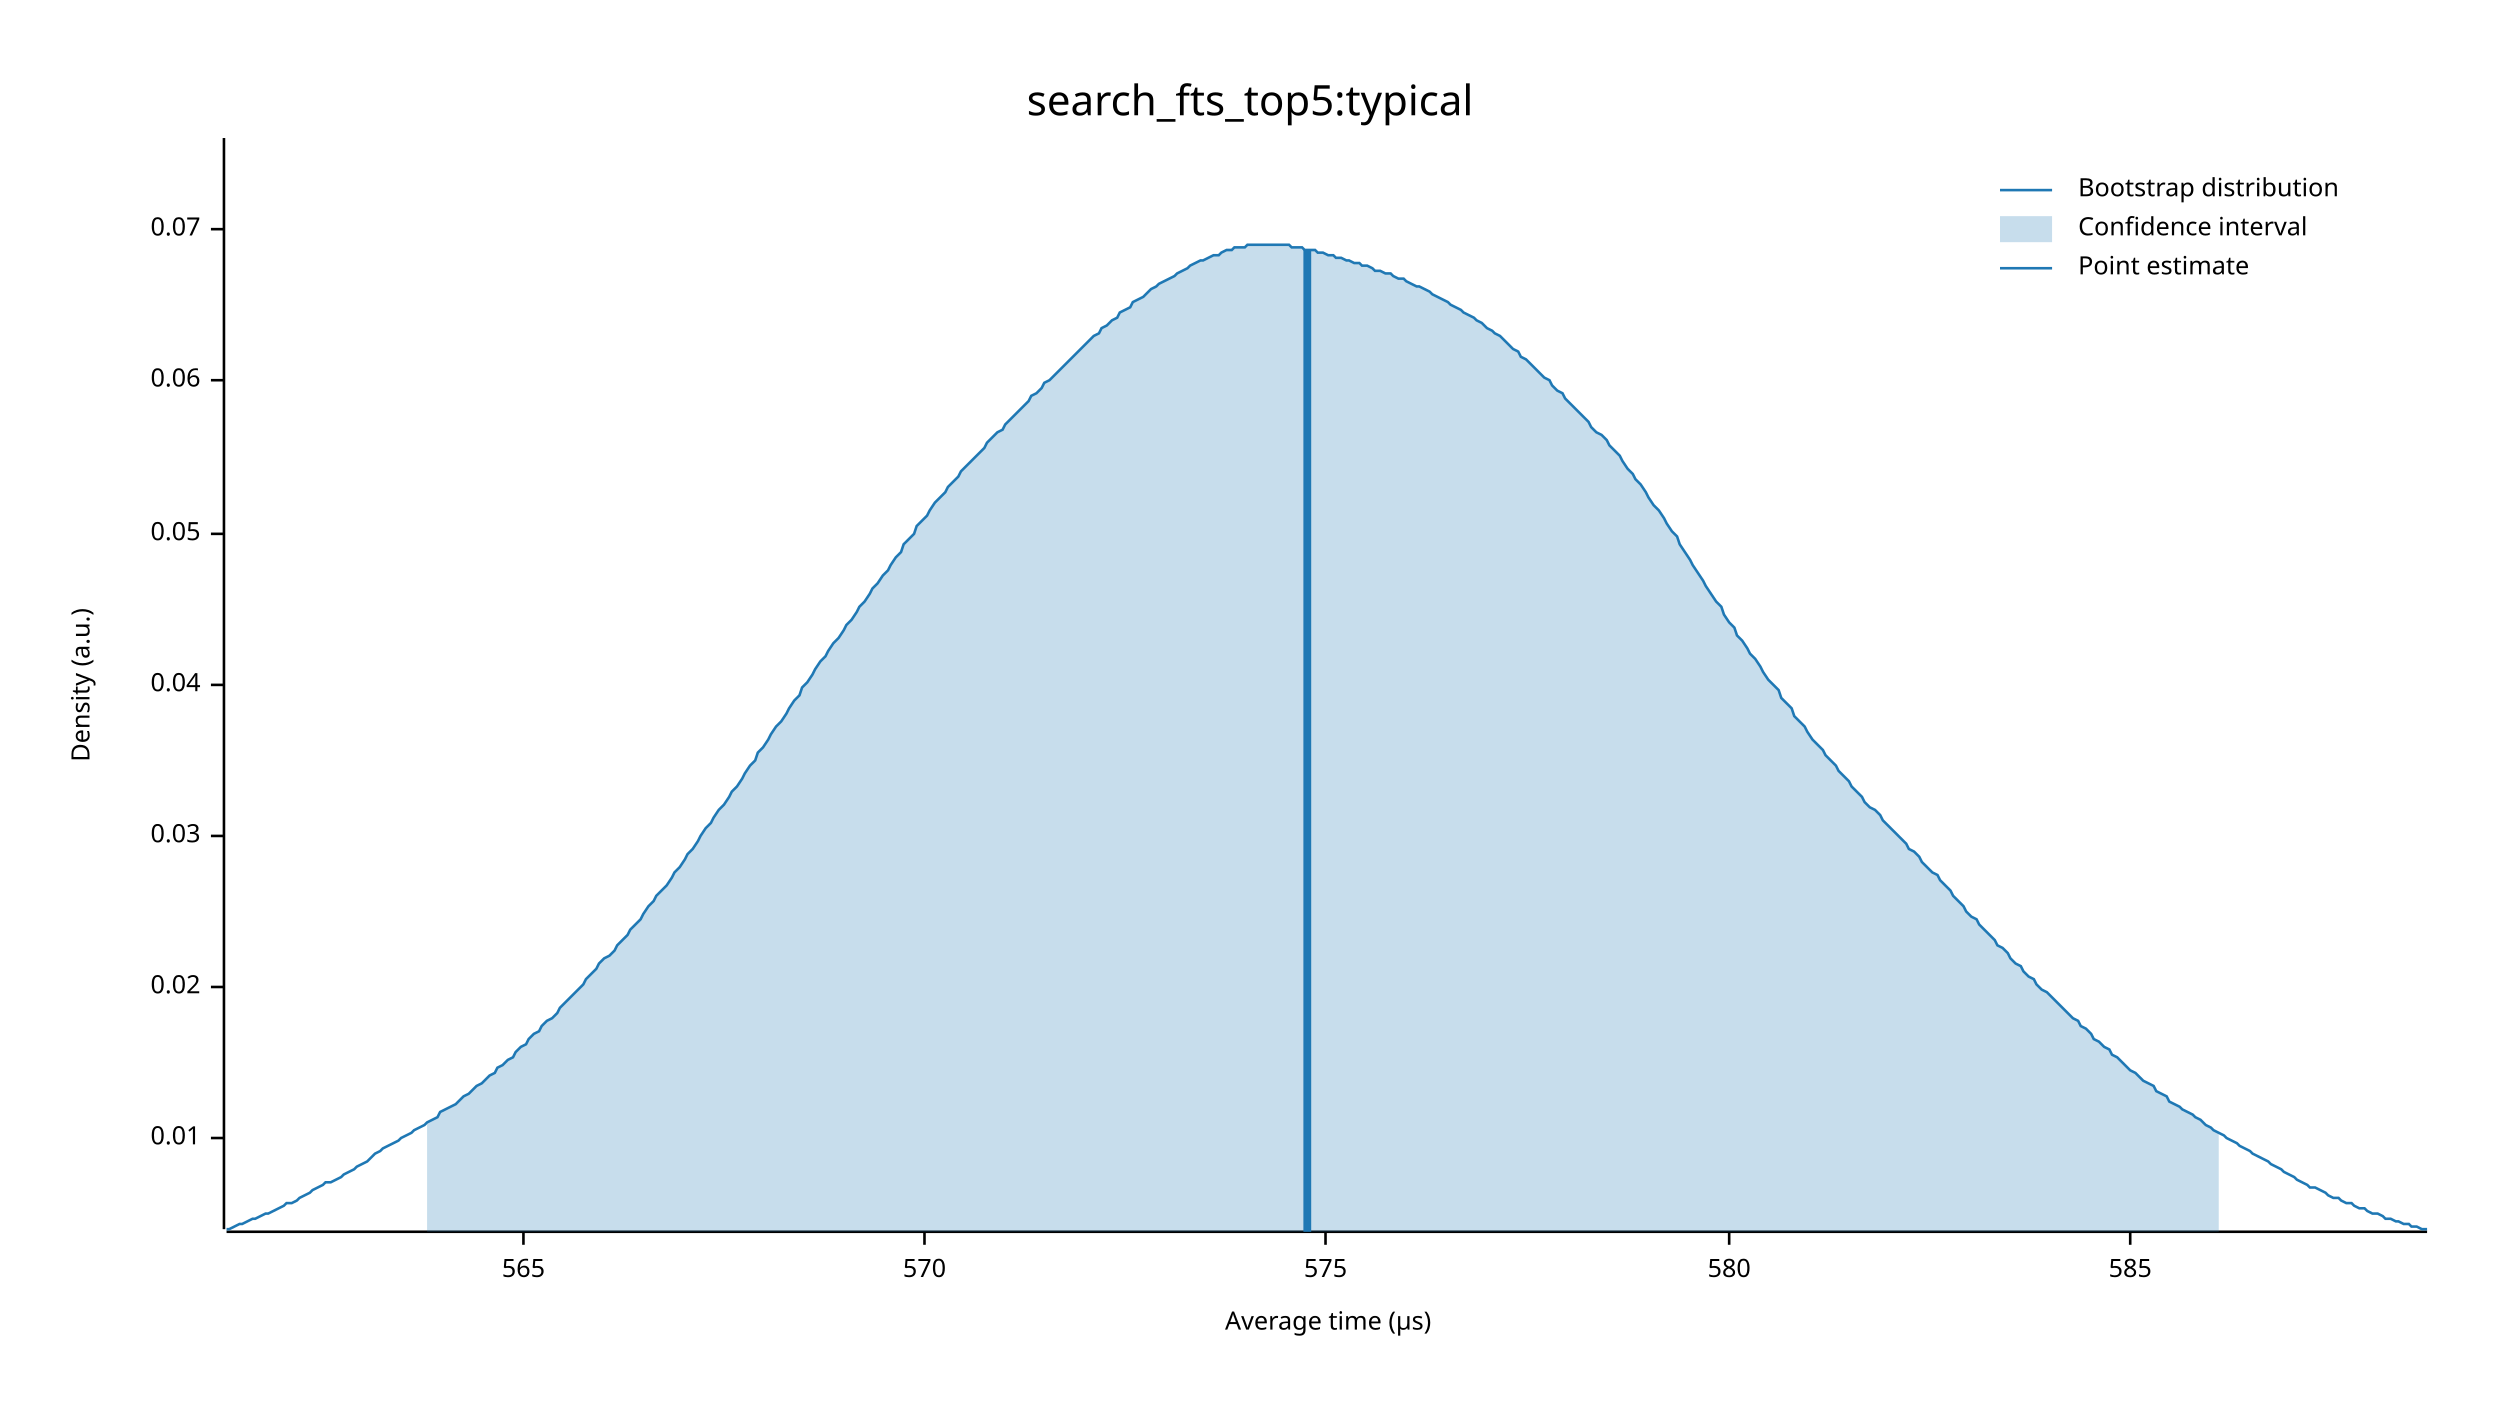
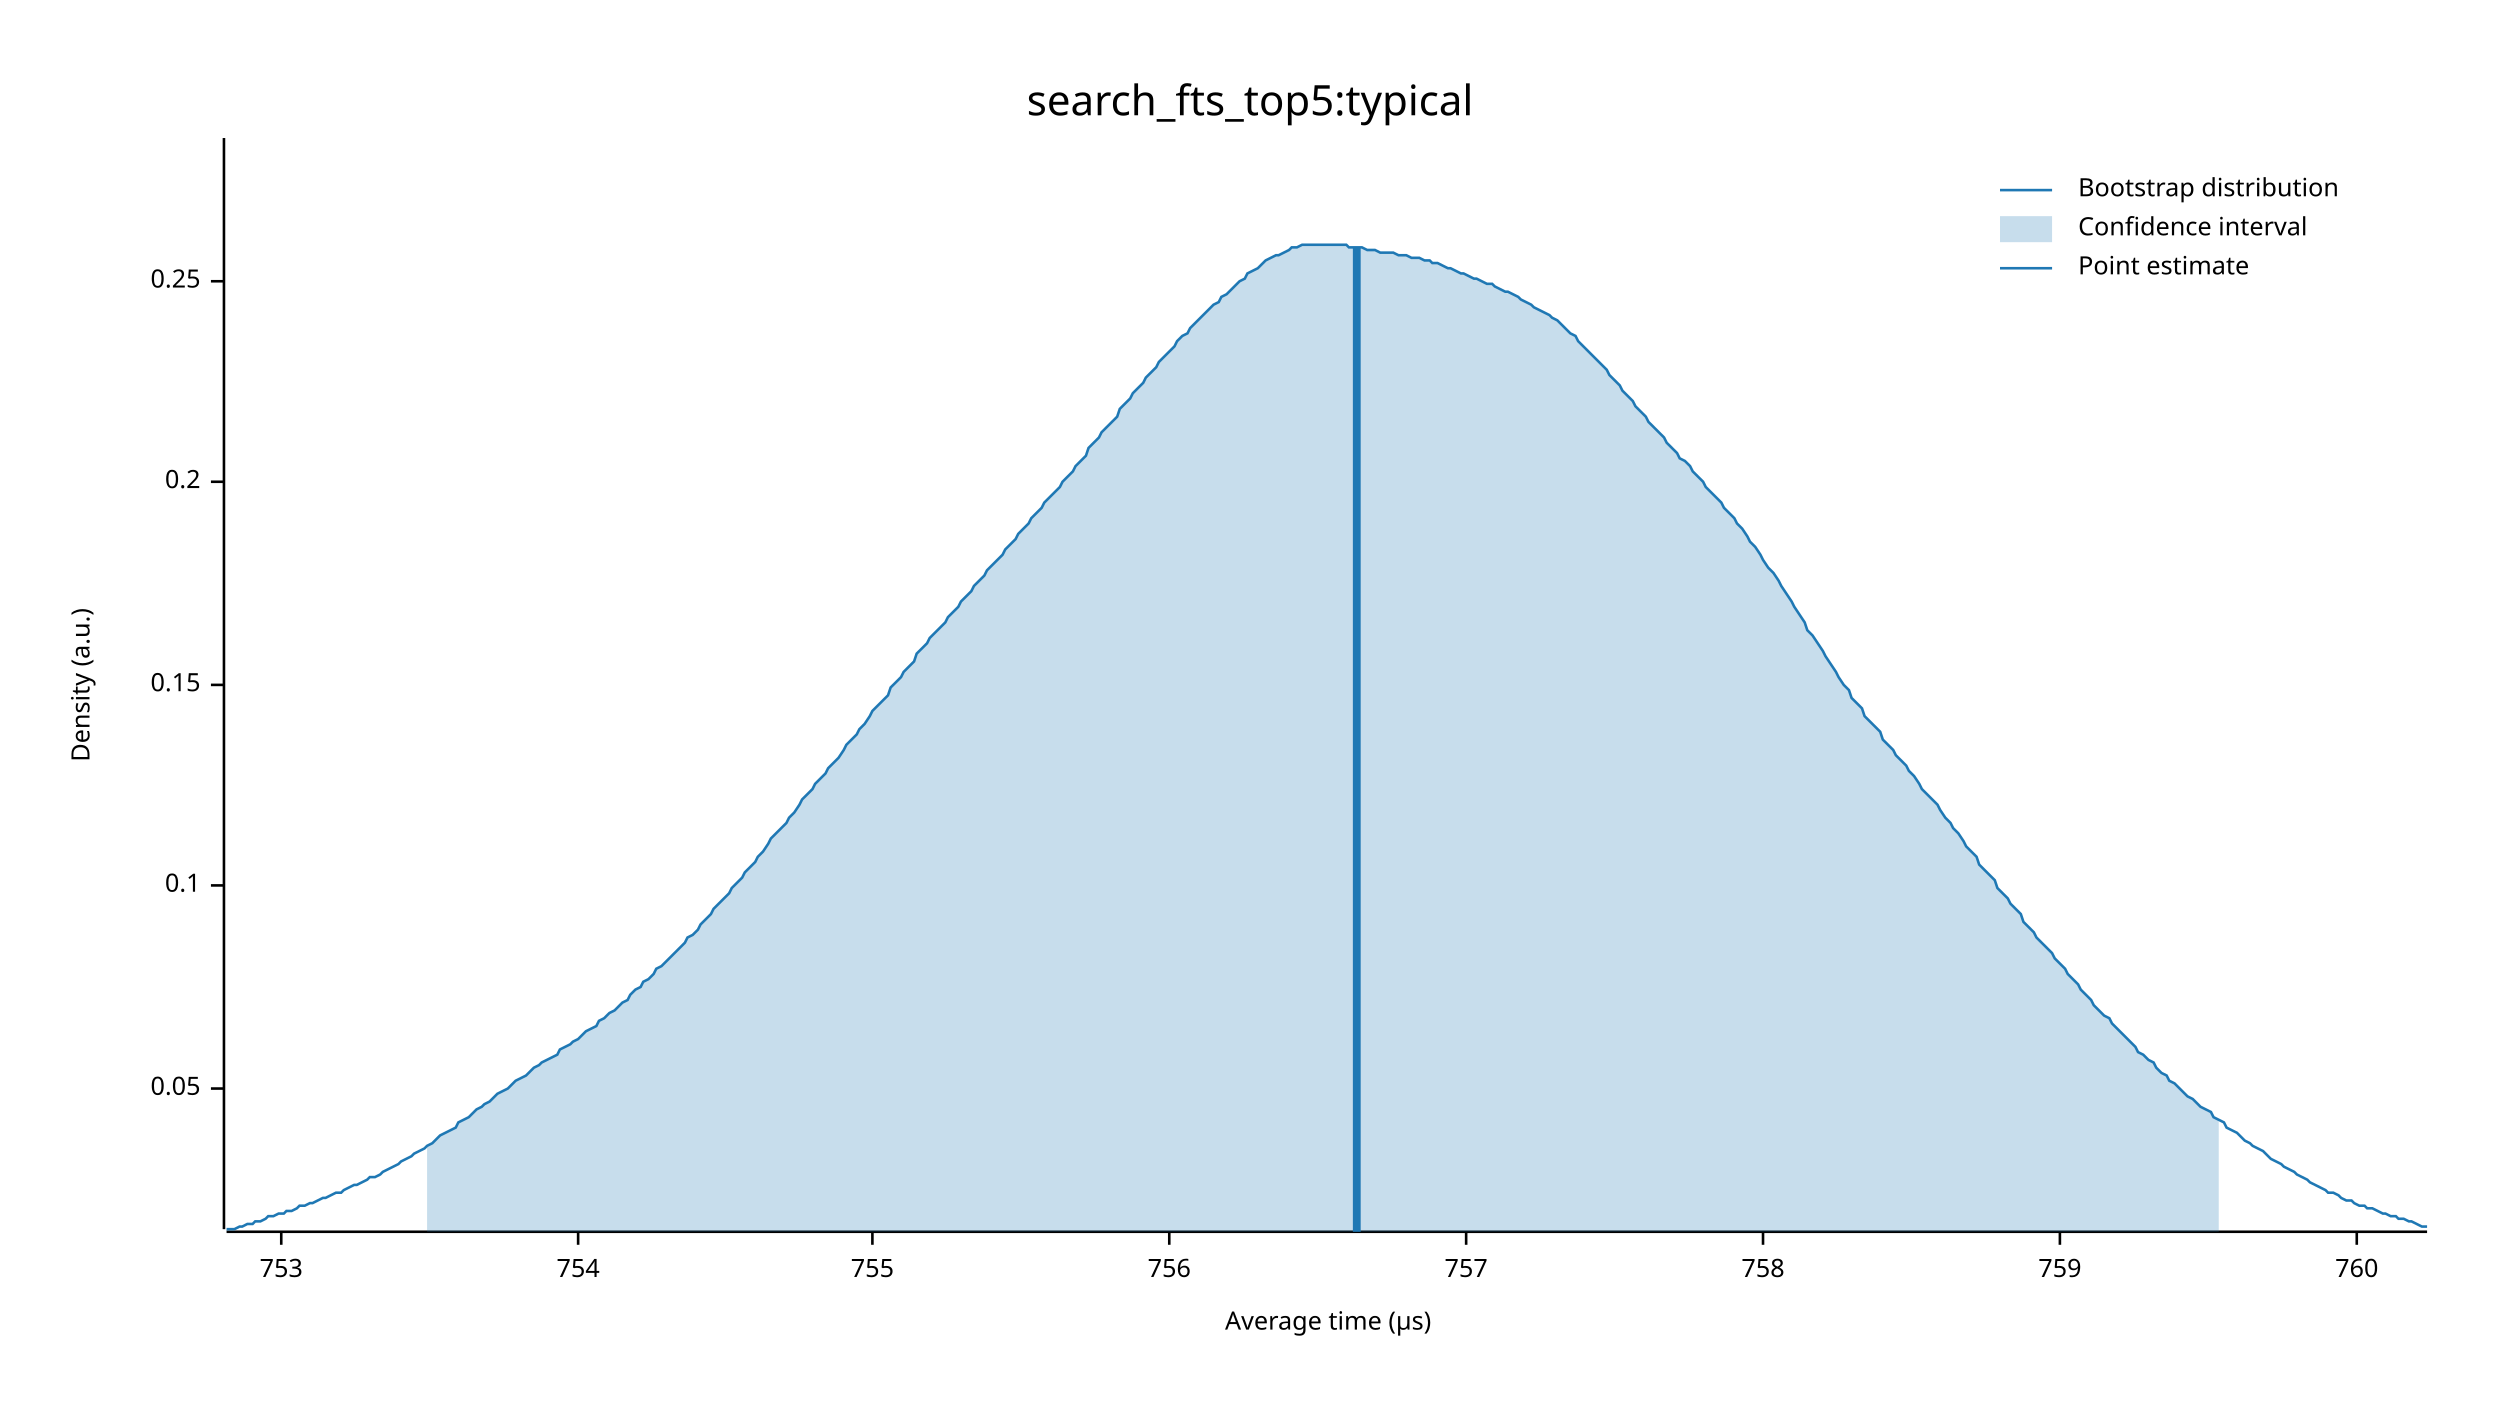
<svg xmlns="http://www.w3.org/2000/svg" width="960" height="540" viewBox="0 0 960 540">
  <text x="480" y="32" dy="0.76em" text-anchor="middle" font-family="sans-serif" font-size="16.129" opacity="1" fill="#000000">
search_fts_top5:typical
</text>
  <text x="27" y="263" dy="0.76em" text-anchor="middle" font-family="sans-serif" font-size="9.677" opacity="1" fill="#000000" transform="rotate(270, 27, 263)">
Density (a.u.)
</text>
  <text x="510" y="513" dy="-0.5ex" text-anchor="middle" font-family="sans-serif" font-size="9.677" opacity="1" fill="#000000">
Average time (µs)
</text>
  <polyline fill="none" opacity="1" stroke="#000000" stroke-width="1" points="86,53 86,472 " />
-   <text x="77" y="437" dy="0.5ex" text-anchor="end" font-family="sans-serif" font-size="9.677" opacity="1" fill="#000000">
- 0.01
+   <text x="77" y="418" dy="0.5ex" text-anchor="end" font-family="sans-serif" font-size="9.677" opacity="1" fill="#000000">
+ 0.05
</text>
-   <polyline fill="none" opacity="1" stroke="#000000" stroke-width="1" points="81,437 86,437 " />
-   <text x="77" y="379" dy="0.5ex" text-anchor="end" font-family="sans-serif" font-size="9.677" opacity="1" fill="#000000">
- 0.02
+   <polyline fill="none" opacity="1" stroke="#000000" stroke-width="1" points="81,418 86,418 " />
+   <text x="77" y="340" dy="0.5ex" text-anchor="end" font-family="sans-serif" font-size="9.677" opacity="1" fill="#000000">
+ 0.1
</text>
-   <polyline fill="none" opacity="1" stroke="#000000" stroke-width="1" points="81,379 86,379 " />
-   <text x="77" y="321" dy="0.5ex" text-anchor="end" font-family="sans-serif" font-size="9.677" opacity="1" fill="#000000">
- 0.03
- </text>
-   <polyline fill="none" opacity="1" stroke="#000000" stroke-width="1" points="81,321 86,321 " />
+   <polyline fill="none" opacity="1" stroke="#000000" stroke-width="1" points="81,340 86,340 " />
  <text x="77" y="263" dy="0.5ex" text-anchor="end" font-family="sans-serif" font-size="9.677" opacity="1" fill="#000000">
- 0.04
+ 0.15
</text>
  <polyline fill="none" opacity="1" stroke="#000000" stroke-width="1" points="81,263 86,263 " />
-   <text x="77" y="205" dy="0.5ex" text-anchor="end" font-family="sans-serif" font-size="9.677" opacity="1" fill="#000000">
- 0.05
+   <text x="77" y="185" dy="0.5ex" text-anchor="end" font-family="sans-serif" font-size="9.677" opacity="1" fill="#000000">
+ 0.2
</text>
-   <polyline fill="none" opacity="1" stroke="#000000" stroke-width="1" points="81,205 86,205 " />
-   <text x="77" y="146" dy="0.5ex" text-anchor="end" font-family="sans-serif" font-size="9.677" opacity="1" fill="#000000">
- 0.06
+   <polyline fill="none" opacity="1" stroke="#000000" stroke-width="1" points="81,185 86,185 " />
+   <text x="77" y="108" dy="0.5ex" text-anchor="end" font-family="sans-serif" font-size="9.677" opacity="1" fill="#000000">
+ 0.25
</text>
-   <polyline fill="none" opacity="1" stroke="#000000" stroke-width="1" points="81,146 86,146 " />
-   <text x="77" y="88" dy="0.5ex" text-anchor="end" font-family="sans-serif" font-size="9.677" opacity="1" fill="#000000">
- 0.07
+   <polyline fill="none" opacity="1" stroke="#000000" stroke-width="1" points="81,108 86,108 " />
+   <polyline fill="none" opacity="1" stroke="#000000" stroke-width="1" points="87,473 932,473 " />
+   <text x="108" y="483" dy="0.76em" text-anchor="middle" font-family="sans-serif" font-size="9.677" opacity="1" fill="#000000">
+ 753
</text>
-   <polyline fill="none" opacity="1" stroke="#000000" stroke-width="1" points="81,88 86,88 " />
-   <polyline fill="none" opacity="1" stroke="#000000" stroke-width="1" points="87,473 932,473 " />
-   <text x="201" y="483" dy="0.76em" text-anchor="middle" font-family="sans-serif" font-size="9.677" opacity="1" fill="#000000">
- 565
+   <polyline fill="none" opacity="1" stroke="#000000" stroke-width="1" points="108,473 108,478 " />
+   <text x="222" y="483" dy="0.76em" text-anchor="middle" font-family="sans-serif" font-size="9.677" opacity="1" fill="#000000">
+ 754
</text>
-   <polyline fill="none" opacity="1" stroke="#000000" stroke-width="1" points="201,473 201,478 " />
-   <text x="355" y="483" dy="0.76em" text-anchor="middle" font-family="sans-serif" font-size="9.677" opacity="1" fill="#000000">
- 570
+   <polyline fill="none" opacity="1" stroke="#000000" stroke-width="1" points="222,473 222,478 " />
+   <text x="335" y="483" dy="0.76em" text-anchor="middle" font-family="sans-serif" font-size="9.677" opacity="1" fill="#000000">
+ 755
</text>
-   <polyline fill="none" opacity="1" stroke="#000000" stroke-width="1" points="355,473 355,478 " />
-   <text x="509" y="483" dy="0.76em" text-anchor="middle" font-family="sans-serif" font-size="9.677" opacity="1" fill="#000000">
- 575
+   <polyline fill="none" opacity="1" stroke="#000000" stroke-width="1" points="335,473 335,478 " />
+   <text x="449" y="483" dy="0.76em" text-anchor="middle" font-family="sans-serif" font-size="9.677" opacity="1" fill="#000000">
+ 756
</text>
-   <polyline fill="none" opacity="1" stroke="#000000" stroke-width="1" points="509,473 509,478 " />
-   <text x="664" y="483" dy="0.76em" text-anchor="middle" font-family="sans-serif" font-size="9.677" opacity="1" fill="#000000">
- 580
+   <polyline fill="none" opacity="1" stroke="#000000" stroke-width="1" points="449,473 449,478 " />
+   <text x="563" y="483" dy="0.76em" text-anchor="middle" font-family="sans-serif" font-size="9.677" opacity="1" fill="#000000">
+ 757
</text>
-   <polyline fill="none" opacity="1" stroke="#000000" stroke-width="1" points="664,473 664,478 " />
-   <text x="818" y="483" dy="0.76em" text-anchor="middle" font-family="sans-serif" font-size="9.677" opacity="1" fill="#000000">
- 585
+   <polyline fill="none" opacity="1" stroke="#000000" stroke-width="1" points="563,473 563,478 " />
+   <text x="677" y="483" dy="0.76em" text-anchor="middle" font-family="sans-serif" font-size="9.677" opacity="1" fill="#000000">
+ 758
</text>
-   <polyline fill="none" opacity="1" stroke="#000000" stroke-width="1" points="818,473 818,478 " />
-   <polyline fill="none" opacity="1" stroke="#1F78B4" stroke-width="1" points="87,472 88,472 90,471 92,470 93,470 95,469 97,468 98,468 100,467 102,466 103,466 105,465 107,464 109,463 110,462 112,462 114,461 115,460 117,459 119,458 120,457 122,456 124,455 125,454 127,454 129,453 131,452 132,451 134,450 136,449 137,448 139,447 141,446 142,445 144,443 146,442 147,441 149,440 151,439 153,438 154,437 156,436 158,435 159,434 161,433 163,432 164,431 166,430 168,429 169,427 171,426 173,425 175,424 176,423 178,421 180,420 181,419 183,417 185,416 186,415 188,413 190,412 191,410 193,409 195,407 197,406 198,404 200,402 202,401 203,399 205,397 207,396 208,394 210,392 212,391 214,389 215,387 217,385 219,383 220,382 222,380 224,378 225,376 227,374 229,372 230,370 232,368 234,367 236,365 237,363 239,361 241,359 242,357 244,355 246,353 247,351 249,348 251,346 252,344 254,342 256,340 258,337 259,335 261,333 263,330 264,328 266,326 268,323 269,321 271,318 273,316 274,314 276,311 278,309 280,306 281,304 283,302 285,299 286,297 288,294 290,292 291,289 293,287 295,284 296,282 298,279 300,277 302,274 303,272 305,269 307,267 308,264 310,262 312,259 313,257 315,254 317,252 318,250 320,247 322,245 324,242 325,240 327,238 329,235 330,233 332,231 334,228 335,226 337,224 339,221 341,219 342,217 344,214 346,212 347,209 349,207 351,205 352,202 354,200 356,198 357,196 359,193 361,191 363,189 364,187 366,185 368,183 369,181 371,179 373,177 374,176 376,174 378,172 379,170 381,168 383,166 385,165 386,163 388,161 390,159 391,158 393,156 395,154 396,152 398,151 400,149 401,147 403,146 405,144 407,142 408,141 410,139 412,137 413,136 415,134 417,132 418,131 420,129 422,128 423,126 425,125 427,123 429,122 430,120 432,119 434,118 435,116 437,115 439,114 440,113 442,111 444,110 445,109 447,108 449,107 451,106 452,105 454,104 456,103 457,102 459,101 461,100 462,100 464,99 466,98 468,98 469,97 471,96 473,96 474,95 476,95 478,95 479,94 481,94 483,94 484,94 486,94 488,94 490,94 491,94 493,94 495,94 496,95 498,95 500,95 501,96 503,96 505,96 506,97 508,97 510,98 512,98 513,99 515,99 517,100 518,100 520,101 522,101 523,102 525,102 527,103 528,104 530,104 532,105 534,105 535,106 537,107 539,107 540,108 542,109 544,110 545,110 547,111 549,112 550,113 552,114 554,115 556,116 557,117 559,118 561,119 562,120 564,121 566,122 567,123 569,124 571,126 573,127 574,128 576,129 578,131 579,132 581,134 583,135 584,137 586,138 588,140 589,141 591,143 593,145 595,146 596,148 598,150 600,151 601,153 603,155 605,157 606,158 608,160 610,162 611,164 613,166 615,167 617,169 618,171 620,173 622,175 623,177 625,180 627,182 628,184 630,186 632,189 633,191 635,194 637,196 639,199 640,201 642,204 644,206 645,209 647,212 649,215 650,217 652,220 654,223 655,225 657,228 659,231 661,233 662,236 664,239 666,241 667,244 669,246 671,249 672,251 674,253 676,256 677,258 679,261 681,263 683,265 684,268 686,270 688,272 689,275 691,277 693,279 694,281 696,284 698,286 700,288 701,290 703,292 705,294 706,296 708,298 710,300 711,302 713,304 715,306 716,308 718,310 720,311 722,313 723,315 725,317 727,319 728,320 730,322 732,324 733,326 735,327 737,329 738,331 740,333 742,335 744,336 745,338 747,340 749,342 750,344 752,346 754,348 755,350 757,352 759,353 760,355 762,357 764,359 766,361 767,363 769,364 771,366 772,368 774,370 776,371 777,373 779,375 781,376 782,378 784,380 786,381 788,383 789,384 791,386 793,388 794,389 796,391 798,392 799,394 801,395 803,397 804,399 806,400 808,402 810,403 811,405 813,406 815,408 816,409 818,411 820,412 821,413 823,415 825,416 827,417 828,419 830,420 832,421 833,423 835,424 837,425 838,426 840,427 842,428 843,429 845,430 847,432 849,433 850,434 852,435 854,436 855,437 857,438 859,439 860,440 862,441 864,442 865,443 867,444 869,445 871,446 872,447 874,448 876,449 877,450 879,451 881,452 882,453 884,454 886,455 887,456 889,456 891,457 893,458 894,459 896,460 898,460 899,461 901,462 903,462 904,463 906,464 908,464 909,465 911,466 913,466 915,467 916,468 918,468 920,469 921,469 923,470 925,470 926,471 928,471 930,472 932,472 " />
-   <polygon opacity="0.25" fill="#1F78B4" points="164,431 166,430 168,429 169,427 171,426 173,425 175,424 176,423 178,421 180,420 181,419 183,417 185,416 186,415 188,413 190,412 191,410 193,409 195,407 197,406 198,404 200,402 202,401 203,399 205,397 207,396 208,394 210,392 212,391 214,389 215,387 217,385 219,383 220,382 222,380 224,378 225,376 227,374 229,372 230,370 232,368 234,367 236,365 237,363 239,361 241,359 242,357 244,355 246,353 247,351 249,348 251,346 252,344 254,342 256,340 258,337 259,335 261,333 263,330 264,328 266,326 268,323 269,321 271,318 273,316 274,314 276,311 278,309 280,306 281,304 283,302 285,299 286,297 288,294 290,292 291,289 293,287 295,284 296,282 298,279 300,277 302,274 303,272 305,269 307,267 308,264 310,262 312,259 313,257 315,254 317,252 318,250 320,247 322,245 324,242 325,240 327,238 329,235 330,233 332,231 334,228 335,226 337,224 339,221 341,219 342,217 344,214 346,212 347,209 349,207 351,205 352,202 354,200 356,198 357,196 359,193 361,191 363,189 364,187 366,185 368,183 369,181 371,179 373,177 374,176 376,174 378,172 379,170 381,168 383,166 385,165 386,163 388,161 390,159 391,158 393,156 395,154 396,152 398,151 400,149 401,147 403,146 405,144 407,142 408,141 410,139 412,137 413,136 415,134 417,132 418,131 420,129 422,128 423,126 425,125 427,123 429,122 430,120 432,119 434,118 435,116 437,115 439,114 440,113 442,111 444,110 445,109 447,108 449,107 451,106 452,105 454,104 456,103 457,102 459,101 461,100 462,100 464,99 466,98 468,98 469,97 471,96 473,96 474,95 476,95 478,95 479,94 481,94 483,94 484,94 486,94 488,94 490,94 491,94 493,94 495,94 496,95 498,95 500,95 501,96 503,96 505,96 506,97 508,97 510,98 512,98 513,99 515,99 517,100 518,100 520,101 522,101 523,102 525,102 527,103 528,104 530,104 532,105 534,105 535,106 537,107 539,107 540,108 542,109 544,110 545,110 547,111 549,112 550,113 552,114 554,115 556,116 557,117 559,118 561,119 562,120 564,121 566,122 567,123 569,124 571,126 573,127 574,128 576,129 578,131 579,132 581,134 583,135 584,137 586,138 588,140 589,141 591,143 593,145 595,146 596,148 598,150 600,151 601,153 603,155 605,157 606,158 608,160 610,162 611,164 613,166 615,167 617,169 618,171 620,173 622,175 623,177 625,180 627,182 628,184 630,186 632,189 633,191 635,194 637,196 639,199 640,201 642,204 644,206 645,209 647,212 649,215 650,217 652,220 654,223 655,225 657,228 659,231 661,233 662,236 664,239 666,241 667,244 669,246 671,249 672,251 674,253 676,256 677,258 679,261 681,263 683,265 684,268 686,270 688,272 689,275 691,277 693,279 694,281 696,284 698,286 700,288 701,290 703,292 705,294 706,296 708,298 710,300 711,302 713,304 715,306 716,308 718,310 720,311 722,313 723,315 725,317 727,319 728,320 730,322 732,324 733,326 735,327 737,329 738,331 740,333 742,335 744,336 745,338 747,340 749,342 750,344 752,346 754,348 755,350 757,352 759,353 760,355 762,357 764,359 766,361 767,363 769,364 771,366 772,368 774,370 776,371 777,373 779,375 781,376 782,378 784,380 786,381 788,383 789,384 791,386 793,388 794,389 796,391 798,392 799,394 801,395 803,397 804,399 806,400 808,402 810,403 811,405 813,406 815,408 816,409 818,411 820,412 821,413 823,415 825,416 827,417 828,419 830,420 832,421 833,423 835,424 837,425 838,426 840,427 842,428 843,429 845,430 847,432 849,433 850,434 852,435 852,473 164,473 " />
-   <polyline fill="none" opacity="1" stroke="#1F78B4" stroke-width="3" points="502,473 502,96 " />
+   <polyline fill="none" opacity="1" stroke="#000000" stroke-width="1" points="677,473 677,478 " />
+   <text x="791" y="483" dy="0.76em" text-anchor="middle" font-family="sans-serif" font-size="9.677" opacity="1" fill="#000000">
+ 759
+ </text>
+   <polyline fill="none" opacity="1" stroke="#000000" stroke-width="1" points="791,473 791,478 " />
+   <text x="905" y="483" dy="0.76em" text-anchor="middle" font-family="sans-serif" font-size="9.677" opacity="1" fill="#000000">
+ 760
+ </text>
+   <polyline fill="none" opacity="1" stroke="#000000" stroke-width="1" points="905,473 905,478 " />
+   <polyline fill="none" opacity="1" stroke="#1F78B4" stroke-width="1" points="87,472 88,472 90,472 92,471 93,471 95,470 97,470 98,469 100,469 102,468 103,467 105,467 107,466 109,466 110,465 112,465 114,464 115,463 117,463 119,462 120,462 122,461 124,460 125,460 127,459 129,458 131,458 132,457 134,456 136,455 137,455 139,454 141,453 142,452 144,452 146,451 147,450 149,449 151,448 153,447 154,446 156,445 158,444 159,443 161,442 163,441 164,440 166,439 168,437 169,436 171,435 173,434 175,433 176,431 178,430 180,429 181,428 183,426 185,425 186,424 188,423 190,421 191,420 193,419 195,418 197,416 198,415 200,414 202,413 203,412 205,410 207,409 208,408 210,407 212,406 214,405 215,403 217,402 219,401 220,400 222,399 224,397 225,396 227,395 229,394 230,392 232,391 234,389 236,388 237,387 239,385 241,384 242,382 244,380 246,379 247,377 249,376 251,374 252,372 254,371 256,369 258,367 259,366 261,364 263,362 264,360 266,359 268,357 269,355 271,353 273,351 274,349 276,347 278,345 280,343 281,341 283,339 285,337 286,335 288,333 290,331 291,329 293,327 295,324 296,322 298,320 300,318 302,316 303,314 305,312 307,309 308,307 310,305 312,303 313,301 315,299 317,297 318,295 320,293 322,291 324,288 325,286 327,284 329,282 330,280 332,278 334,275 335,273 337,271 339,269 341,267 342,264 344,262 346,260 347,258 349,256 351,254 352,251 354,249 356,247 357,245 359,243 361,241 363,239 364,237 366,235 368,233 369,231 371,229 373,227 374,225 376,223 378,221 379,219 381,217 383,215 385,213 386,211 388,209 390,207 391,205 393,203 395,201 396,199 398,197 400,195 401,193 403,191 405,189 407,187 408,185 410,183 412,181 413,179 415,177 417,175 418,172 420,170 422,168 423,166 425,164 427,162 429,160 430,157 432,155 434,153 435,151 437,149 439,147 440,145 442,143 444,141 445,139 447,137 449,135 451,133 452,131 454,129 456,128 457,126 459,124 461,122 462,121 464,119 466,117 468,116 469,114 471,113 473,111 474,110 476,108 478,107 479,105 481,104 483,103 484,102 486,100 488,99 490,98 491,98 493,97 495,96 496,95 498,95 500,94 501,94 503,94 505,94 506,94 508,94 510,94 512,94 513,94 515,94 517,94 518,95 520,95 522,95 523,95 525,96 527,96 528,96 530,97 532,97 534,97 535,97 537,98 539,98 540,98 542,99 544,99 545,99 547,100 549,100 550,101 552,101 554,102 556,103 557,103 559,104 561,105 562,105 564,106 566,107 567,107 569,108 571,109 573,109 574,110 576,111 578,112 579,112 581,113 583,114 584,115 586,116 588,117 589,118 591,119 593,120 595,121 596,122 598,123 600,125 601,126 603,128 605,129 606,131 608,133 610,135 611,136 613,138 615,140 617,142 618,144 620,146 622,148 623,150 625,152 627,154 628,156 630,158 632,160 633,162 635,164 637,166 639,168 640,170 642,172 644,174 645,176 647,177 649,179 650,181 652,183 654,185 655,187 657,189 659,191 661,193 662,195 664,197 666,199 667,201 669,203 671,206 672,208 674,210 676,213 677,215 679,218 681,220 683,223 684,225 686,228 688,231 689,233 691,236 693,239 694,242 696,244 698,247 700,250 701,252 703,255 705,258 706,260 708,263 710,265 711,268 713,270 715,272 716,275 718,277 720,279 722,281 723,284 725,286 727,288 728,290 730,292 732,294 733,296 735,298 737,301 738,303 740,305 742,307 744,309 745,311 747,314 749,316 750,318 752,320 754,323 755,325 757,327 759,329 760,332 762,334 764,336 766,338 767,341 769,343 771,345 772,347 774,349 776,351 777,354 779,356 781,358 782,360 784,362 786,364 788,366 789,368 791,370 793,372 794,374 796,376 798,378 799,380 801,382 803,384 804,386 806,388 808,390 810,391 811,393 813,395 815,397 816,398 818,400 820,402 821,404 823,405 825,407 827,408 828,410 830,412 832,413 833,415 835,416 837,418 838,419 840,421 842,422 843,423 845,425 847,426 849,427 850,429 852,430 854,431 855,433 857,434 859,435 860,436 862,438 864,439 865,440 867,441 869,442 871,444 872,445 874,446 876,447 877,448 879,449 881,450 882,451 884,452 886,453 887,454 889,455 891,456 893,457 894,458 896,458 898,459 899,460 901,461 903,461 904,462 906,463 908,463 909,464 911,464 913,465 915,466 916,466 918,467 920,467 921,468 923,468 925,469 926,469 928,470 930,471 932,471 " />
+   <polygon opacity="0.25" fill="#1F78B4" points="164,440 166,439 168,437 169,436 171,435 173,434 175,433 176,431 178,430 180,429 181,428 183,426 185,425 186,424 188,423 190,421 191,420 193,419 195,418 197,416 198,415 200,414 202,413 203,412 205,410 207,409 208,408 210,407 212,406 214,405 215,403 217,402 219,401 220,400 222,399 224,397 225,396 227,395 229,394 230,392 232,391 234,389 236,388 237,387 239,385 241,384 242,382 244,380 246,379 247,377 249,376 251,374 252,372 254,371 256,369 258,367 259,366 261,364 263,362 264,360 266,359 268,357 269,355 271,353 273,351 274,349 276,347 278,345 280,343 281,341 283,339 285,337 286,335 288,333 290,331 291,329 293,327 295,324 296,322 298,320 300,318 302,316 303,314 305,312 307,309 308,307 310,305 312,303 313,301 315,299 317,297 318,295 320,293 322,291 324,288 325,286 327,284 329,282 330,280 332,278 334,275 335,273 337,271 339,269 341,267 342,264 344,262 346,260 347,258 349,256 351,254 352,251 354,249 356,247 357,245 359,243 361,241 363,239 364,237 366,235 368,233 369,231 371,229 373,227 374,225 376,223 378,221 379,219 381,217 383,215 385,213 386,211 388,209 390,207 391,205 393,203 395,201 396,199 398,197 400,195 401,193 403,191 405,189 407,187 408,185 410,183 412,181 413,179 415,177 417,175 418,172 420,170 422,168 423,166 425,164 427,162 429,160 430,157 432,155 434,153 435,151 437,149 439,147 440,145 442,143 444,141 445,139 447,137 449,135 451,133 452,131 454,129 456,128 457,126 459,124 461,122 462,121 464,119 466,117 468,116 469,114 471,113 473,111 474,110 476,108 478,107 479,105 481,104 483,103 484,102 486,100 488,99 490,98 491,98 493,97 495,96 496,95 498,95 500,94 501,94 503,94 505,94 506,94 508,94 510,94 512,94 513,94 515,94 517,94 518,95 520,95 522,95 523,95 525,96 527,96 528,96 530,97 532,97 534,97 535,97 537,98 539,98 540,98 542,99 544,99 545,99 547,100 549,100 550,101 552,101 554,102 556,103 557,103 559,104 561,105 562,105 564,106 566,107 567,107 569,108 571,109 573,109 574,110 576,111 578,112 579,112 581,113 583,114 584,115 586,116 588,117 589,118 591,119 593,120 595,121 596,122 598,123 600,125 601,126 603,128 605,129 606,131 608,133 610,135 611,136 613,138 615,140 617,142 618,144 620,146 622,148 623,150 625,152 627,154 628,156 630,158 632,160 633,162 635,164 637,166 639,168 640,170 642,172 644,174 645,176 647,177 649,179 650,181 652,183 654,185 655,187 657,189 659,191 661,193 662,195 664,197 666,199 667,201 669,203 671,206 672,208 674,210 676,213 677,215 679,218 681,220 683,223 684,225 686,228 688,231 689,233 691,236 693,239 694,242 696,244 698,247 700,250 701,252 703,255 705,258 706,260 708,263 710,265 711,268 713,270 715,272 716,275 718,277 720,279 722,281 723,284 725,286 727,288 728,290 730,292 732,294 733,296 735,298 737,301 738,303 740,305 742,307 744,309 745,311 747,314 749,316 750,318 752,320 754,323 755,325 757,327 759,329 760,332 762,334 764,336 766,338 767,341 769,343 771,345 772,347 774,349 776,351 777,354 779,356 781,358 782,360 784,362 786,364 788,366 789,368 791,370 793,372 794,374 796,376 798,378 799,380 801,382 803,384 804,386 806,388 808,390 810,391 811,393 813,395 815,397 816,398 818,400 820,402 821,404 823,405 825,407 827,408 828,410 830,412 832,413 833,415 835,416 837,418 838,419 840,421 842,422 843,423 845,425 847,426 849,427 850,429 852,430 852,473 164,473 " />
+   <polyline fill="none" opacity="1" stroke="#1F78B4" stroke-width="3" points="521,473 521,95 " />
  <text x="798" y="68" dy="0.76em" text-anchor="start" font-family="sans-serif" font-size="9.677" opacity="1" fill="#000000">
Bootstrap distribution
</text>
  <text x="798" y="83" dy="0.76em" text-anchor="start" font-family="sans-serif" font-size="9.677" opacity="1" fill="#000000">
Confidence interval
</text>
  <text x="798" y="98" dy="0.76em" text-anchor="start" font-family="sans-serif" font-size="9.677" opacity="1" fill="#000000">
Point estimate
</text>
  <polyline fill="none" opacity="1" stroke="#1F78B4" stroke-width="1" points="768,73 788,73 " />
  <rect x="768" y="83" width="20" height="10" opacity="0.25" fill="#1F78B4" stroke="none" />
  <polyline fill="none" opacity="1" stroke="#1F78B4" stroke-width="1" points="768,103 788,103 " />
</svg>
